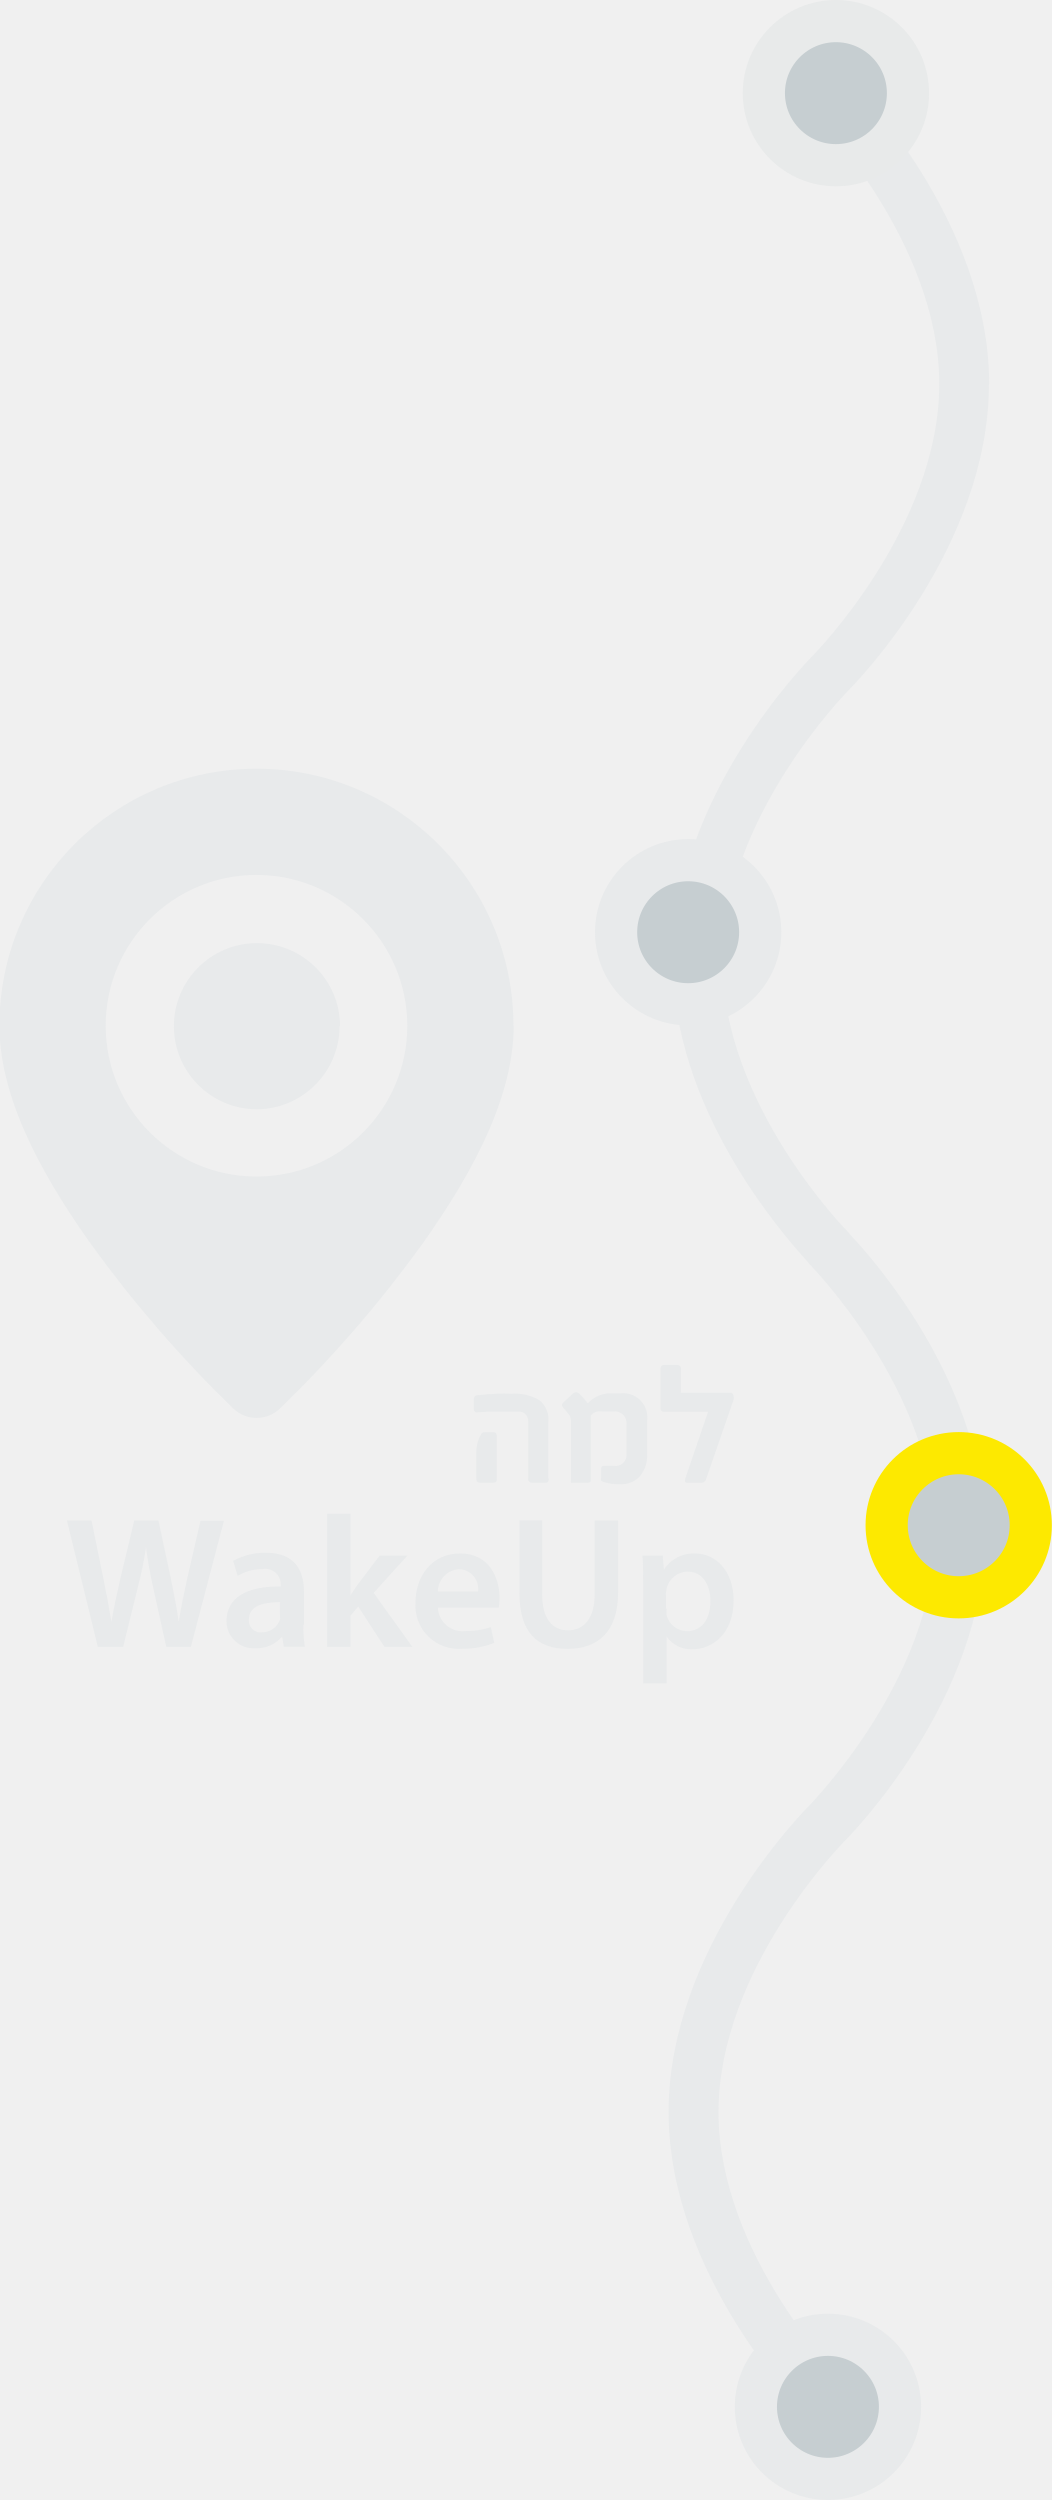
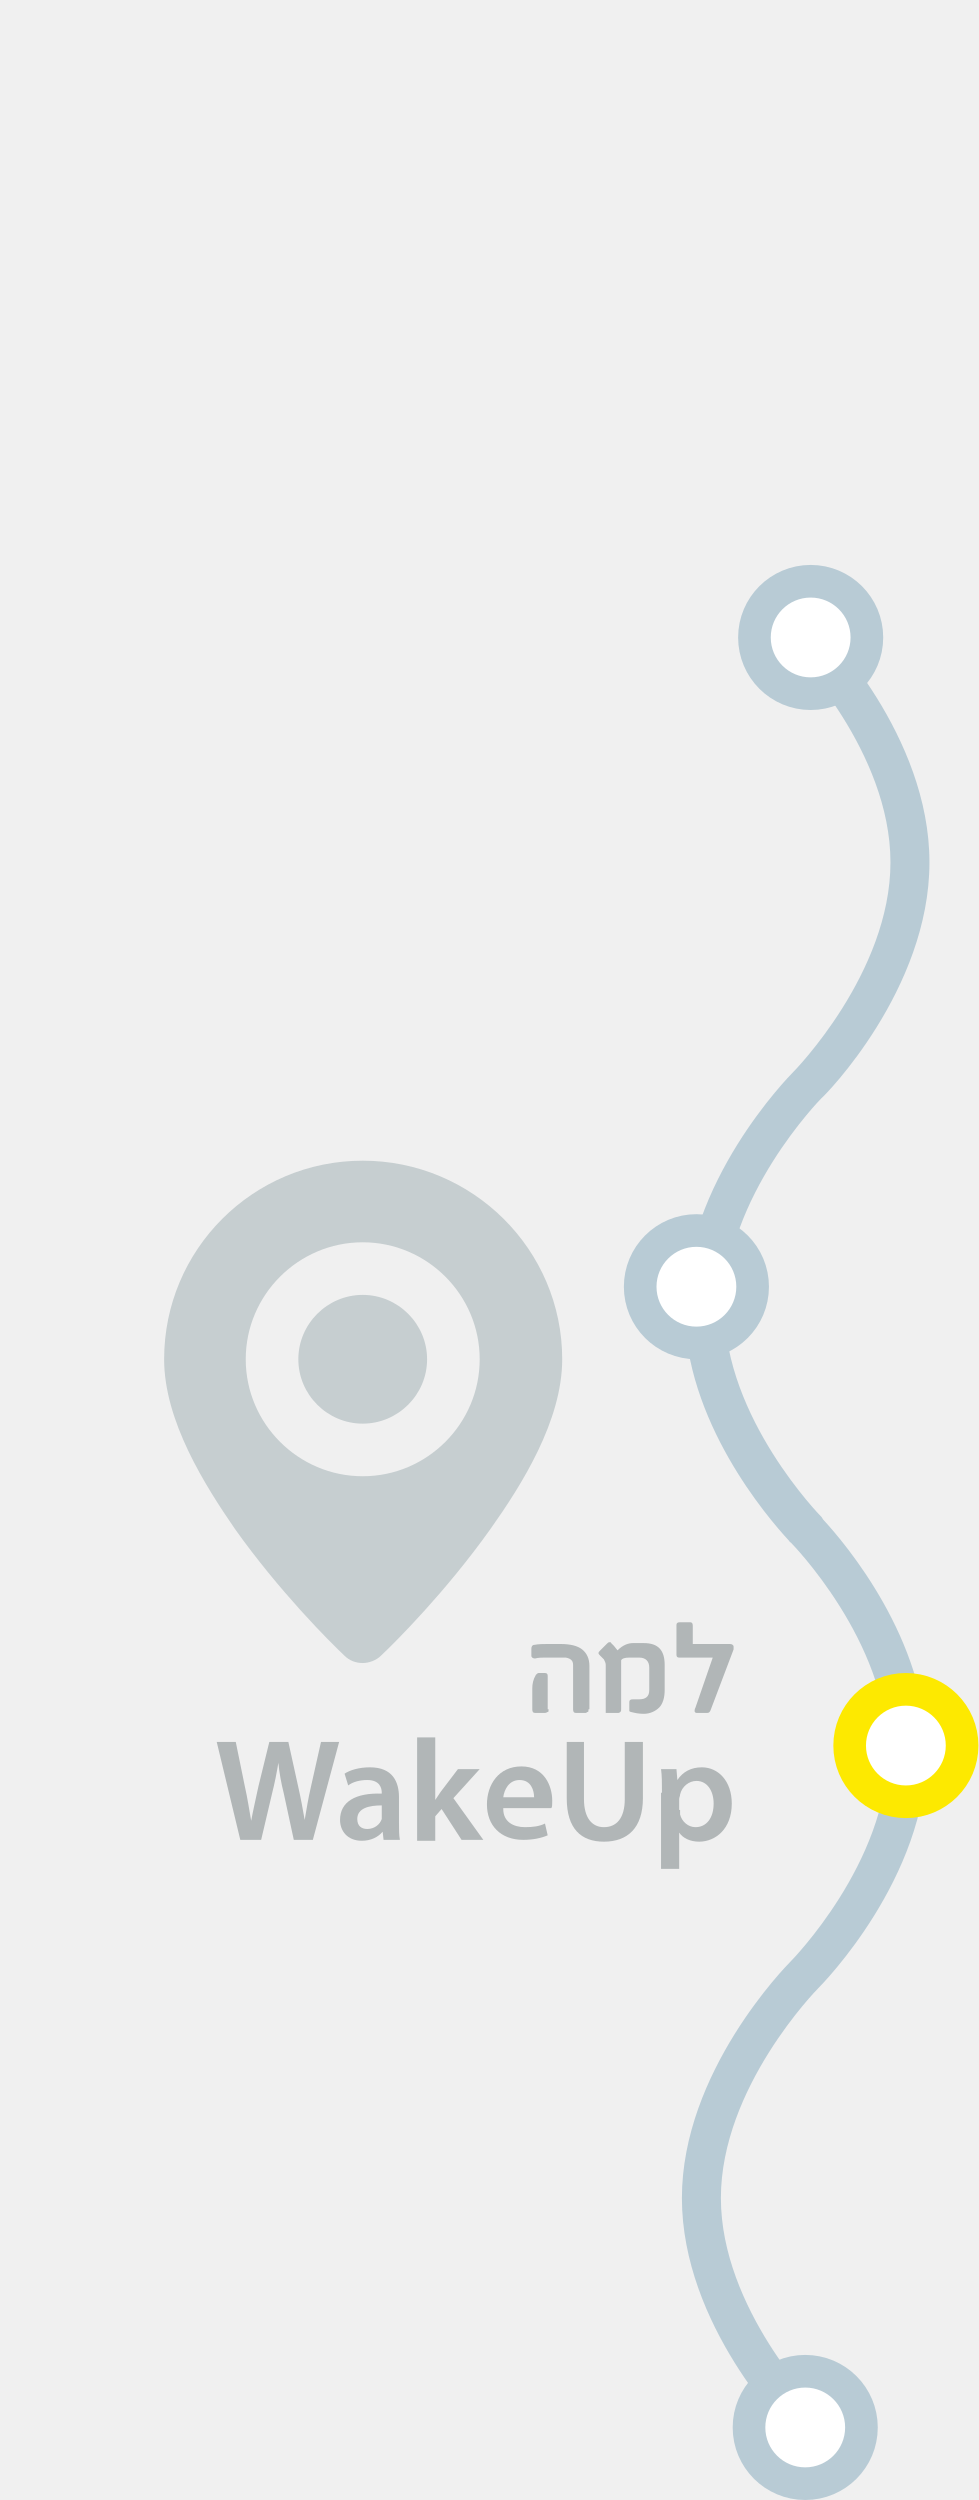
- <svg xmlns="http://www.w3.org/2000/svg" id="Layer_1" data-name="Layer 1" viewBox="0 0 89.78 213.36">
-   <defs>
-     <style>.cls-1{fill:#e8eaeb;}.cls-2{fill:#c6ced1;}.cls-3,.cls-4,.cls-5{fill:none;stroke-linecap:round;stroke-linejoin:round;stroke-width:3.6px;}.cls-3{stroke:#e8eaea;}.cls-4{stroke:#e8eaeb;}.cls-5{stroke:#fde900;}</style>
-   </defs>
-   <path class="cls-1" d="M102.53,95.13c0-14-11.51-25.65-12-26.14a2.14,2.14,0,0,0-3,3c0.11,0.11,10.74,10.93,10.74,23.12s-10.64,23-10.74,23.12c-0.49.49-12,12.16-12,26.14,0,12.44,9.1,23,11.45,25.58a2.2,2.2,0,0,0,.19.24c0.11,0.11,10.74,10.93,10.74,23.12s-10.64,23-10.74,23.12c-0.49.49-12,12.16-12,26.14s11.5,25.65,12,26.14a2.14,2.14,0,1,0,3-3c-0.11-.11-10.74-10.88-10.74-23.12s10.63-23,10.74-23.11c0.49-.49,12-12.16,12-26.15,0-12.4-9-23-11.44-25.56a2.19,2.19,0,0,0-.22-0.27c-0.11-.11-10.74-10.88-10.74-23.12s10.63-23,10.74-23.12c0.49-.49,12-12.16,12-26.15" transform="translate(-18.11 -62.33)" />
-   <path class="cls-2" d="M89.44,76.43a6.15,6.15,0,1,0-6.15-6.15,6.16,6.16,0,0,0,6.15,6.15" transform="translate(-18.11 -62.33)" />
-   <circle class="cls-3" cx="71.34" cy="7.95" r="6.15" />
-   <path class="cls-2" d="M76.84,148a6.15,6.15,0,1,0-6.15-6.15A6.16,6.16,0,0,0,76.84,148" transform="translate(-18.11 -62.33)" />
-   <circle class="cls-4" cx="58.73" cy="79.56" r="6.15" />
-   <path class="cls-2" d="M99.93,198.65a6.15,6.15,0,1,0-6.15-6.15,6.16,6.16,0,0,0,6.15,6.15" transform="translate(-18.11 -62.33)" />
-   <circle class="cls-5" cx="81.82" cy="130.17" r="6.15" />
-   <path class="cls-2" d="M88.77,273.89a6.15,6.15,0,1,0-6.15-6.15,6.16,6.16,0,0,0,6.15,6.15" transform="translate(-18.11 -62.33)" />
-   <circle class="cls-4" cx="70.66" cy="205.41" r="6.15" />
-   <path class="cls-1" d="M47.13,149.91A7.09,7.09,0,1,0,40,157a7.1,7.1,0,0,0,7.09-7.09m5.78,0A12.87,12.87,0,1,1,40,137a12.89,12.89,0,0,1,12.87,12.87m9.06,0a21.93,21.93,0,1,0-43.87,0c0,6.82,4.47,13.92,7.83,18.66a105.67,105.67,0,0,0,12.12,14,2.87,2.87,0,0,0,4,0,105.71,105.71,0,0,0,12.12-14c3.36-4.75,7.82-11.84,7.82-18.66" transform="translate(-18.11 -62.33)" />
-   <path class="cls-1" d="M64.94,188.51a0.39,0.39,0,0,1-.08.31,0.42,0.42,0,0,1-.24.05H63.53a0.31,0.31,0,0,1-.34-0.37V183.6a0.79,0.79,0,0,0-.84-0.8l-0.65,0-0.85,0-0.95,0-1,.06a0.27,0.27,0,0,1-.35-0.29v-0.8a0.33,0.33,0,0,1,.34-0.37q0.78-.08,1.49-0.12t1.36,0a4.14,4.14,0,0,1,2.41.55,2.1,2.1,0,0,1,.76,1.83v4.93Zm-4.43,0a0.39,0.39,0,0,1-.08.31,0.46,0.46,0,0,1-.25.05H59.08a0.31,0.31,0,0,1-.32-0.37v-2.27a3,3,0,0,1,.39-1.47,0.35,0.35,0,0,1,.34-0.2H60.2a0.27,0.27,0,0,1,.3.3v3.63Z" transform="translate(-18.11 -62.33)" />
-   <path class="cls-1" d="M73.34,186.36a2.82,2.82,0,0,1-.59,1.93A2.15,2.15,0,0,1,71,189a4,4,0,0,1-1.36-.19,0.47,0.47,0,0,1-.23-0.12,0.64,0.64,0,0,1,0-.26v-0.73q0-.3.35-0.27l0.73,0a0.93,0.93,0,0,0,1.09-1v-2.52a1,1,0,0,0-1.09-1.12H69.46a1,1,0,0,0-.93.34v5.41a0.45,0.45,0,0,1-.05.28,0.38,0.38,0,0,1-.25.05h-1.3a0.14,0.14,0,0,1-.09,0,0.18,0.18,0,0,1,0-.1,1.62,1.62,0,0,1,0-.18v-5a1,1,0,0,0-.23-0.62l-0.37-.43a0.55,0.55,0,0,1-.17-0.3,0.44,0.44,0,0,1,.17-0.27l0.71-.66a0.53,0.53,0,0,1,.34-0.16,0.41,0.41,0,0,1,.25.11l0.29,0.3,0.45,0.53a2.65,2.65,0,0,1,1.69-.84H71a2.07,2.07,0,0,1,2.34,2.35v2.8Z" transform="translate(-18.11 -62.33)" />
-   <path class="cls-1" d="M78.4,188.48a0.47,0.47,0,0,1-.4.4H76.75a0.17,0.17,0,0,1-.18-0.21,1.13,1.13,0,0,1,.09-0.35l1.88-5.5H74.8a0.29,0.29,0,0,1-.32-0.34v-3.34a0.3,0.3,0,0,1,.35-0.32h1.09a0.31,0.31,0,0,1,.3.38v2h4.15a0.29,0.29,0,0,1,.35.29,1.13,1.13,0,0,1,0,.29Z" transform="translate(-18.11 -62.33)" />
-   <path class="cls-1" d="M26.46,202.88l-2.64-10.79h2.1l1,4.9c0.27,1.31.53,2.69,0.7,3.76h0c0.18-1.14.48-2.42,0.78-3.78l1.17-4.88h2.06l1.07,5c0.26,1.28.5,2.48,0.66,3.65h0c0.19-1.18.45-2.42,0.74-3.75l1.12-4.87h2L34.4,202.88H32.3l-1.12-5.07c-0.27-1.23-.46-2.26-0.61-3.42h0a32.62,32.62,0,0,1-.7,3.42l-1.25,5.07H26.46Z" transform="translate(-18.11 -62.33)" />
-   <path class="cls-1" d="M44,201a10.49,10.49,0,0,0,.13,1.87H42.33L42.19,202h0a2.85,2.85,0,0,1-2.3,1,2.31,2.31,0,0,1-2.45-2.32c0-2,1.74-3,4.63-2.95v-0.13a1.33,1.33,0,0,0-1.58-1.36,4.13,4.13,0,0,0-2.1.58l-0.38-1.28a5.61,5.61,0,0,1,2.82-.69c2.5,0,3.22,1.58,3.22,3.3V201Zm-1.92-1.94c-1.39,0-2.72.27-2.72,1.46a1,1,0,0,0,1.12,1.12A1.62,1.62,0,0,0,42,200.57a1.34,1.34,0,0,0,0-.43v-1.07Z" transform="translate(-18.11 -62.33)" />
-   <path class="cls-1" d="M48,198.51h0c0.19-.3.42-0.64,0.61-0.91l1.9-2.51h2.37L50,198.27l3.3,4.61H50.92l-2.24-3.44-0.66.78v2.66h-2V191.52h2v7Z" transform="translate(-18.11 -62.33)" />
-   <path class="cls-1" d="M55.48,199.53a2.11,2.11,0,0,0,2.4,2A6.28,6.28,0,0,0,60,201.2l0.29,1.34a7,7,0,0,1-2.72.5,3.69,3.69,0,0,1-4-3.94c0-2.16,1.31-4.19,3.81-4.19s3.36,2.08,3.36,3.79a4.84,4.84,0,0,1-.06.83H55.48Zm3.43-1.38a1.68,1.68,0,0,0-1.62-1.9,1.92,1.92,0,0,0-1.81,1.9h3.43Z" transform="translate(-18.11 -62.33)" />
-   <path class="cls-1" d="M64.38,192.09v6.29c0,2.11.88,3.09,2.21,3.09s2.27-1,2.27-3.09v-6.29h2v6.16c0,3.33-1.71,4.8-4.31,4.8s-4.11-1.39-4.11-4.79v-6.18h2Z" transform="translate(-18.11 -62.33)" />
-   <path class="cls-1" d="M73,197.68c0-1,0-1.86-.06-2.59h1.73l0.1,1.2h0a3,3,0,0,1,2.67-1.38c1.79,0,3.28,1.54,3.28,4,0,2.82-1.78,4.18-3.55,4.18A2.56,2.56,0,0,1,75,202h0v4H73v-8.37Zm2,1.94a3,3,0,0,0,0,.54,1.8,1.8,0,0,0,1.74,1.38c1.25,0,2-1,2-2.58,0-1.38-.67-2.5-1.94-2.5A1.87,1.87,0,0,0,75,197.92a2.62,2.62,0,0,0-.06.5v1.2Z" transform="translate(-18.11 -62.33)" />
+ <svg xmlns="http://www.w3.org/2000/svg" version="1.1" id="Layer_1" x="0px" y="0px" viewBox="0 0 107.9 275.7" style="enable-background:new 0 0 107.9 275.7;" xml:space="preserve">
+   <style type="text/css">
+ 	.st0{fill:#B8CBD5;}
+ 	.st1{fill:#FFFFFF;}
+ 	.st2{fill:none;stroke:#B8CBD5;stroke-width:3.6;stroke-linecap:round;stroke-linejoin:round;stroke-miterlimit:10;}
+ 	.st3{fill:none;stroke:#FDE900;stroke-width:3.6;stroke-linecap:round;stroke-linejoin:round;stroke-miterlimit:10;}
+ 	.st4{fill:#C6CED0;}
+ 	.st5{fill:#B1B6B7;}
+ </style>
+   <path class="st0" d="M102.5,95.1c0-14-11.5-25.7-12-26.1c-0.8-0.8-2.2-0.8-3,0c-0.8,0.8-0.8,2.2,0,3c0.1,0.1,10.7,10.9,10.7,23.1  c0,12.2-10.6,23-10.7,23.1c-0.5,0.5-12,12.2-12,26.1c0,12.4,9.1,23,11.5,25.6c0.1,0.1,0.1,0.2,0.2,0.2c0.1,0.1,10.7,10.9,10.7,23.1  c0,12.2-10.6,23-10.7,23.1c-0.5,0.5-12,12.2-12,26.1c0,14,11.5,25.7,12,26.1c0.8,0.8,2.2,0.8,3,0c0.8-0.8,0.8-2.2,0-3  c-0.1-0.1-10.7-10.9-10.7-23.1c0-12.2,10.6-23,10.7-23.1c0.5-0.5,12-12.2,12-26.1c0-12.4-9-23-11.4-25.6c-0.1-0.1-0.1-0.2-0.2-0.3  c-0.1-0.1-10.7-10.9-10.7-23.1c0-12.2,10.6-23,10.7-23.1C91,120.8,102.5,109.1,102.5,95.1" />
+   <path class="st1" d="M89.4,76.4c3.4,0,6.2-2.8,6.2-6.2c0-3.4-2.8-6.2-6.2-6.2c-3.4,0-6.2,2.8-6.2,6.2C83.3,73.7,86.1,76.4,89.4,76.4  " />
+   <circle class="st2" cx="89.4" cy="70.3" r="6.2" />
+   <path class="st1" d="M76.8,148c3.4,0,6.2-2.8,6.2-6.2c0-3.4-2.8-6.2-6.2-6.2c-3.4,0-6.2,2.8-6.2,6.2C70.7,145.3,73.4,148,76.8,148" />
+   <circle class="st2" cx="76.8" cy="141.9" r="6.2" />
+   <path class="st1" d="M99.9,198.7c3.4,0,6.2-2.8,6.2-6.2c0-3.4-2.8-6.2-6.2-6.2c-3.4,0-6.2,2.8-6.2,6.2  C93.8,195.9,96.5,198.7,99.9,198.7" />
+   <circle class="st3" cx="99.9" cy="192.5" r="6.2" />
+   <path class="st1" d="M88.8,273.9c3.4,0,6.2-2.8,6.2-6.2c0-3.4-2.8-6.2-6.2-6.2c-3.4,0-6.2,2.8-6.2,6.2  C82.6,271.1,85.4,273.9,88.8,273.9" />
+   <circle class="st2" cx="88.8" cy="267.7" r="6.2" />
+   <path class="st4" d="M47.1,149.9c0-3.9-3.2-7.1-7.1-7.1c-3.9,0-7.1,3.2-7.1,7.1c0,3.9,3.2,7.1,7.1,7.1  C43.9,157,47.1,153.8,47.1,149.9 M52.9,149.9c0,7.1-5.8,12.9-12.9,12.9c-7.1,0-12.9-5.8-12.9-12.9c0-7.1,5.8-12.9,12.9-12.9  C47.1,137,52.9,142.8,52.9,149.9 M62,149.9C62,137.8,52.1,128,40,128c-12.1,0-21.9,9.8-21.9,21.9c0,6.8,4.5,13.9,7.8,18.7  c4.9,6.9,10.5,12.5,12.1,14c0.5,0.5,1.2,0.8,2,0.8c0.7,0,1.5-0.3,2-0.8c1.6-1.5,7.2-7.1,12.1-14C57.5,163.8,62,156.7,62,149.9" />
+   <g>
+     <path class="st5" d="M64.9,188.5c0,0.2,0,0.3-0.1,0.3c-0.1,0-0.1,0.1-0.2,0.1h-1.1c-0.2,0-0.3-0.1-0.3-0.4v-4.9   c0-0.5-0.3-0.7-0.8-0.8c-0.2,0-0.4,0-0.6,0c-0.2,0-0.5,0-0.9,0c-0.3,0-0.6,0-0.9,0c-0.3,0-0.6,0-1,0.1c-0.2,0-0.4-0.1-0.4-0.3v-0.8   c0-0.2,0.1-0.4,0.3-0.4c0.5-0.1,1-0.1,1.5-0.1c0.5,0,0.9,0,1.4,0c1.1,0,1.9,0.2,2.4,0.6c0.5,0.4,0.8,1,0.8,1.8V188.5z M60.5,188.5   c0,0.2,0,0.3-0.1,0.3c-0.1,0-0.1,0.1-0.3,0.1h-1.1c-0.2,0-0.3-0.1-0.3-0.4v-2.3c0-0.5,0.1-1,0.4-1.5c0.1-0.1,0.2-0.2,0.3-0.2h0.7   c0.2,0,0.3,0.1,0.3,0.3V188.5z" />
+     <path class="st5" d="M73.3,186.4c0,0.8-0.2,1.5-0.6,1.9c-0.4,0.4-1,0.7-1.7,0.7c-0.6,0-1-0.1-1.4-0.2c-0.1,0-0.2-0.1-0.2-0.1   c0,0,0-0.1,0-0.3v-0.7c0-0.2,0.1-0.3,0.4-0.3c0.4,0,0.7,0,0.7,0c0.7,0,1.1-0.3,1.1-1v-2.5c0-0.7-0.4-1.1-1.1-1.1h-1.1   c-0.5,0-0.8,0.1-0.9,0.3v5.4c0,0.2,0,0.2-0.1,0.3c0,0-0.1,0.1-0.2,0.1h-1.1c-0.1,0-0.1,0-0.2,0c0,0-0.1,0-0.1,0c0,0,0-0.1,0-0.1   c0,0,0-0.1,0-0.2v-5c0-0.2-0.1-0.4-0.2-0.6l-0.4-0.4c-0.1-0.1-0.2-0.2-0.2-0.3c0-0.1,0.1-0.2,0.2-0.3l0.7-0.7   c0.1-0.1,0.2-0.2,0.3-0.2c0.1,0,0.2,0,0.2,0.1l0.3,0.3l0.4,0.5c0.6-0.6,1.2-0.8,1.7-0.8H71c1.6,0,2.3,0.8,2.3,2.4V186.4z" />
+     <path class="st5" d="M78.4,188.5c-0.1,0.3-0.2,0.4-0.4,0.4h-1.2c-0.1,0-0.2-0.1-0.2-0.2c0-0.1,0-0.2,0.1-0.4l1.9-5.5h-3.7   c-0.2,0-0.3-0.1-0.3-0.3v-3.3c0-0.2,0.1-0.3,0.4-0.3h1.1c0.2,0,0.3,0.1,0.3,0.4v2h4.1c0.2,0,0.4,0.1,0.4,0.3c0,0.1,0,0.2,0,0.3   L78.4,188.5z" />
+     <path class="st5" d="M26.5,202.9l-2.6-10.8h2.1l1,4.9c0.3,1.3,0.5,2.7,0.7,3.8h0c0.2-1.1,0.5-2.4,0.8-3.8l1.2-4.9h2.1l1.1,5   c0.3,1.3,0.5,2.5,0.7,3.6h0c0.2-1.2,0.4-2.4,0.7-3.7l1.1-4.9h2l-2.9,10.8h-2.1l-1.1-5.1c-0.3-1.2-0.5-2.3-0.6-3.4h0   c-0.2,1.2-0.4,2.2-0.7,3.4l-1.2,5.1H26.5z" />
+     <path class="st5" d="M44,201c0,0.7,0,1.4,0.1,1.9h-1.8l-0.1-0.9h0c-0.5,0.6-1.3,1-2.3,1c-1.6,0-2.4-1.1-2.4-2.3c0-2,1.7-3,4.6-2.9   v-0.1c0-0.5-0.2-1.4-1.6-1.4c-0.8,0-1.6,0.2-2.1,0.6l-0.4-1.3c0.6-0.4,1.6-0.7,2.8-0.7c2.5,0,3.2,1.6,3.2,3.3V201z M42.1,199.1   c-1.4,0-2.7,0.3-2.7,1.5c0,0.8,0.5,1.1,1.1,1.1c0.8,0,1.4-0.5,1.6-1.1c0-0.1,0-0.3,0-0.4V199.1z" />
+     <path class="st5" d="M48,198.5L48,198.5c0.2-0.3,0.4-0.6,0.6-0.9l1.9-2.5h2.4l-2.9,3.2l3.3,4.6h-2.4l-2.2-3.4l-0.7,0.8v2.7h-2   v-11.4h2V198.5z" />
+     <path class="st5" d="M55.5,199.5c0,1.4,1.1,2,2.4,2c0.9,0,1.6-0.1,2.2-0.4l0.3,1.3c-0.7,0.3-1.6,0.5-2.7,0.5c-2.5,0-4-1.6-4-3.9   c0-2.2,1.3-4.2,3.8-4.2c2.5,0,3.4,2.1,3.4,3.8c0,0.4,0,0.7-0.1,0.8H55.5z M58.9,198.2c0-0.7-0.3-1.9-1.6-1.9   c-1.2,0-1.7,1.1-1.8,1.9H58.9z" />
+     <path class="st5" d="M64.4,192.1v6.3c0,2.1,0.9,3.1,2.2,3.1c1.4,0,2.3-1,2.3-3.1v-6.3h2v6.2c0,3.3-1.7,4.8-4.3,4.8   c-2.5,0-4.1-1.4-4.1-4.8v-6.2H64.4z" />
+     <path class="st5" d="M73,197.7c0-1,0-1.9-0.1-2.6h1.7l0.1,1.2h0c0.6-0.9,1.5-1.4,2.7-1.4c1.8,0,3.3,1.5,3.3,4   c0,2.8-1.8,4.2-3.6,4.2c-1,0-1.8-0.4-2.2-1h0v4h-2V197.7z M75,199.6c0,0.2,0,0.4,0,0.5c0.2,0.8,0.9,1.4,1.7,1.4c1.2,0,2-1,2-2.6   c0-1.4-0.7-2.5-1.9-2.5c-0.8,0-1.6,0.6-1.8,1.5c0,0.2-0.1,0.3-0.1,0.5V199.6z" />
+   </g>
</svg>
